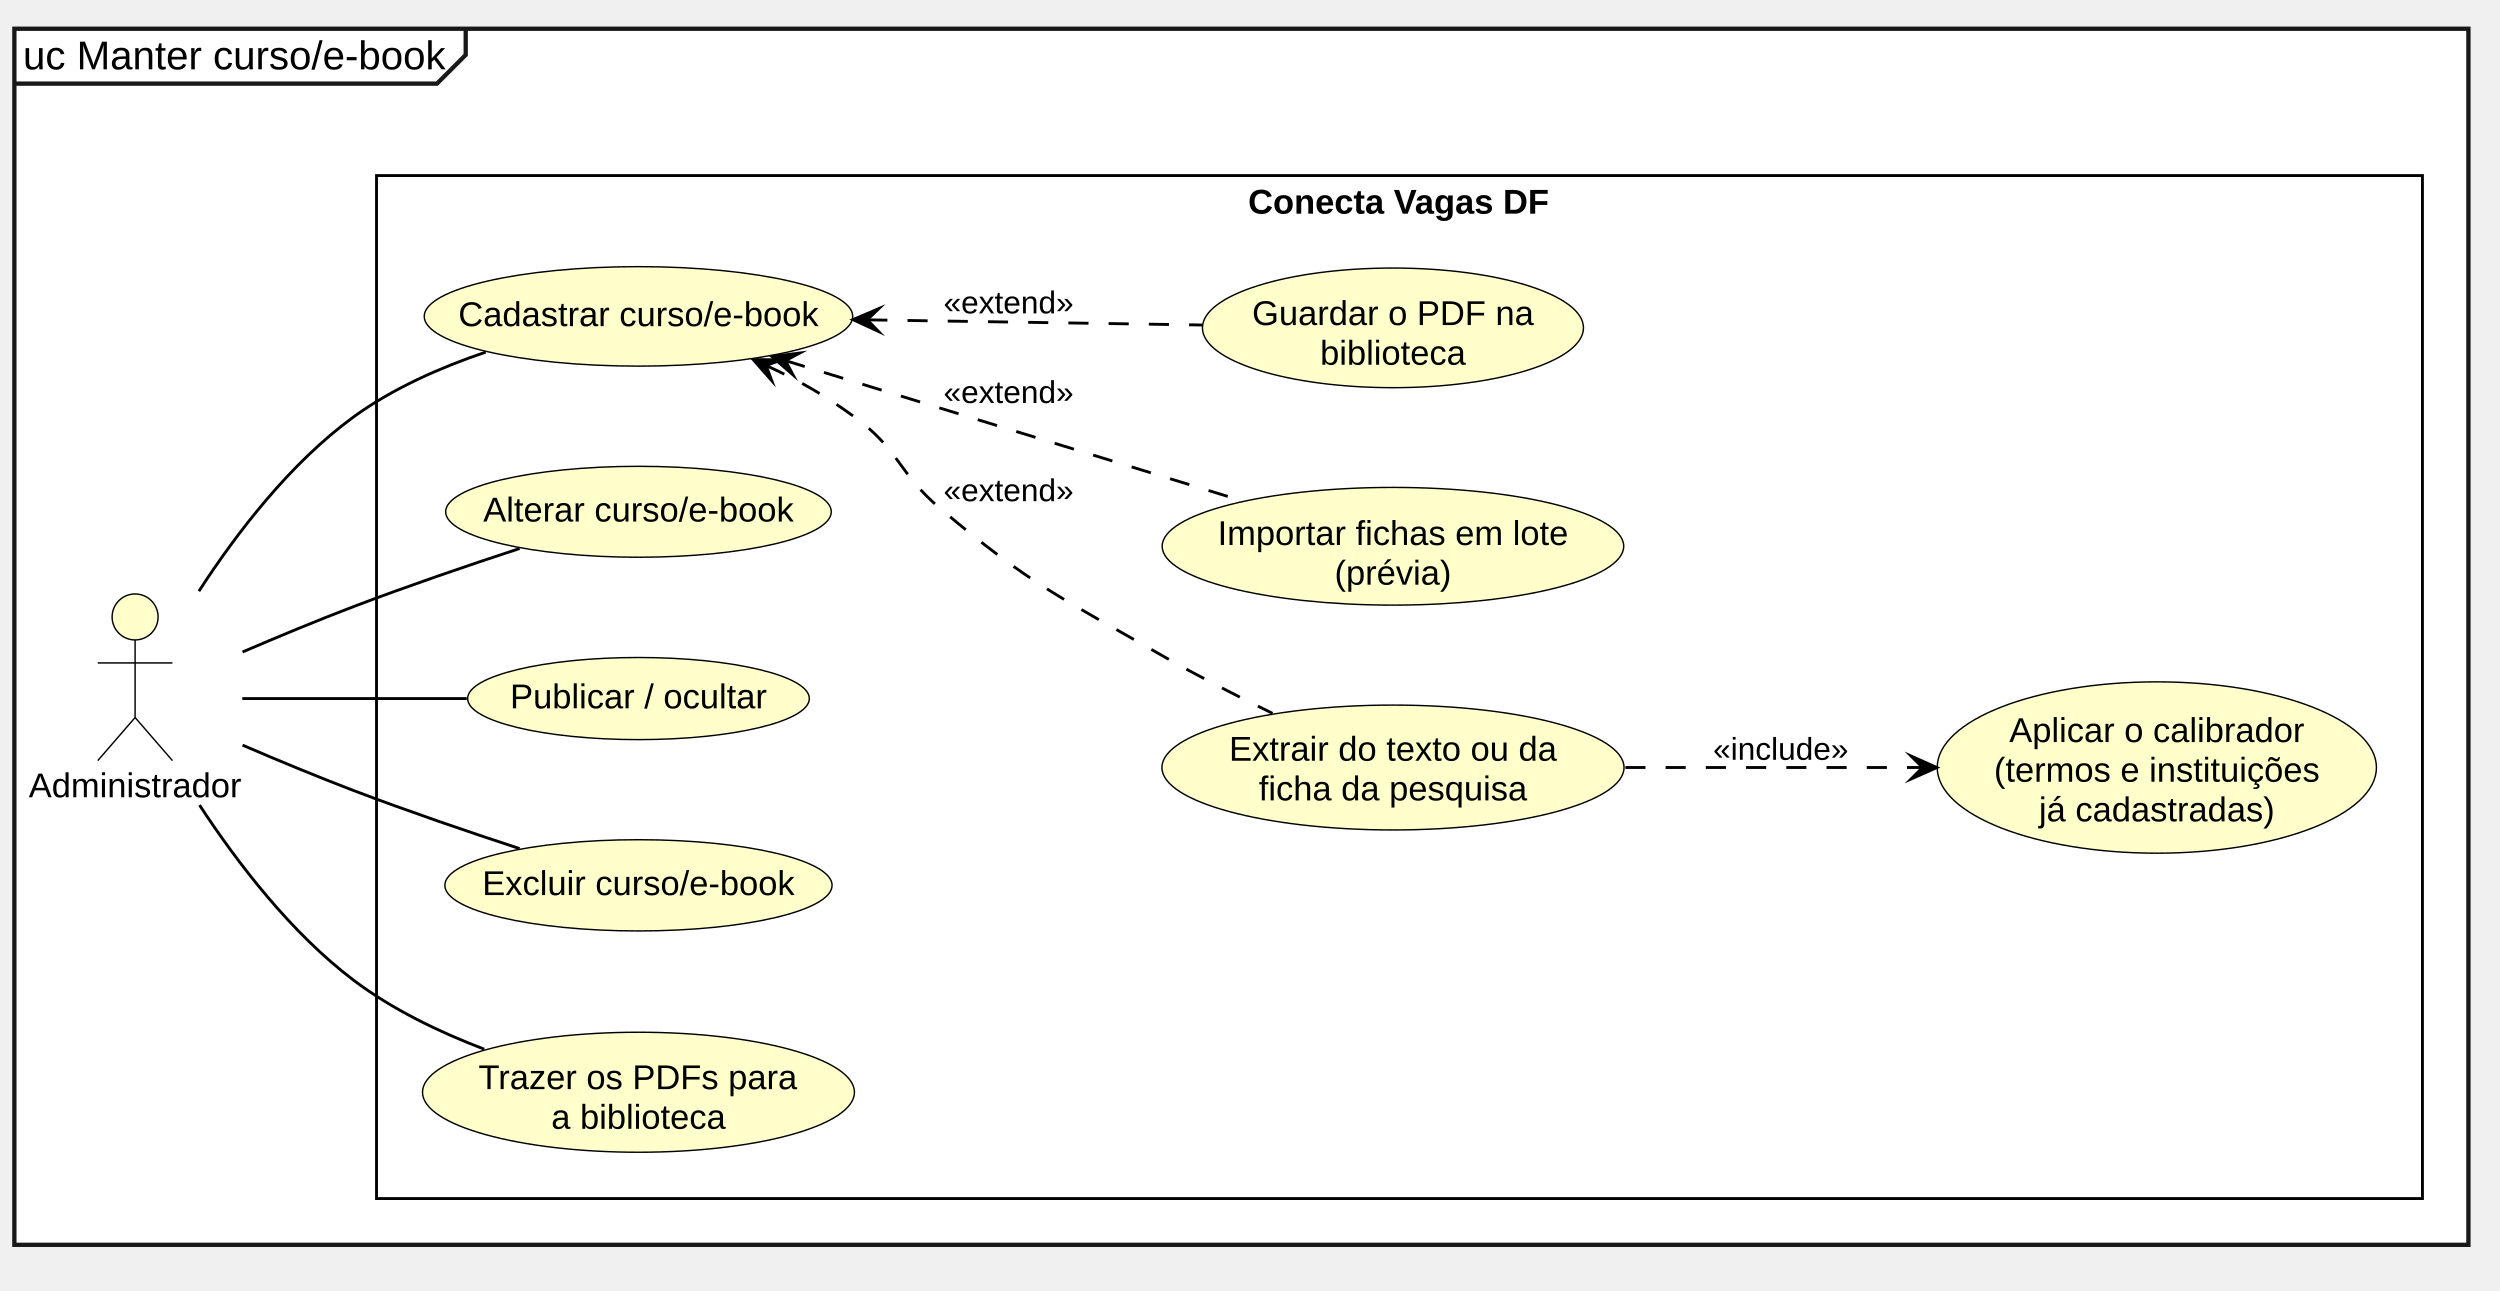
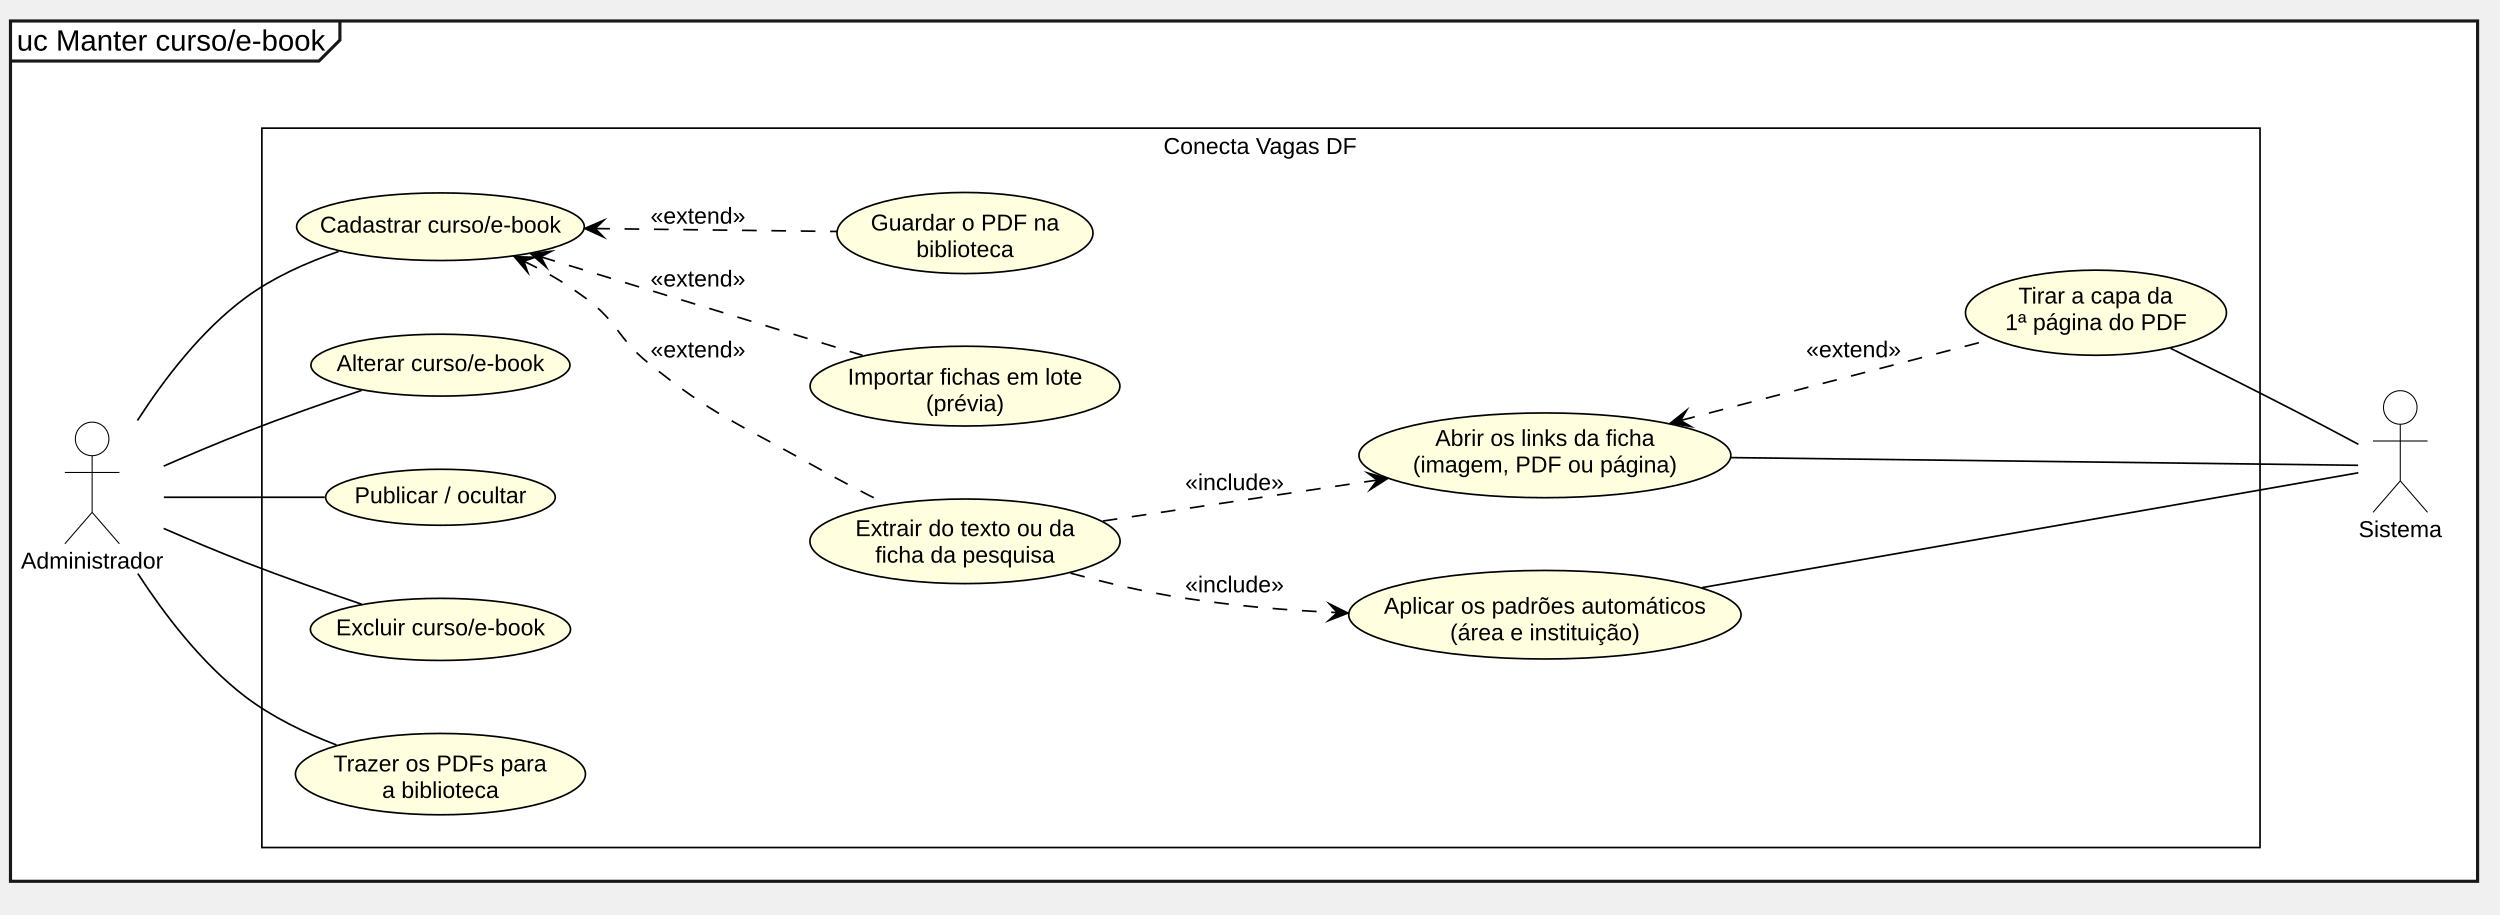
- <svg xmlns="http://www.w3.org/2000/svg" version="1.1" data-diagram-type="DESCRIPTION" style="width:870px;height:449px;background:#FFFFFF;" width="870px" height="449px" viewBox="0 0 870 449" zoomAndPan="magnify" preserveAspectRatio="none" contentStyleType="text/css">
+ <svg xmlns="http://www.w3.org/2000/svg" version="1.1" data-diagram-type="DESCRIPTION" style="width:1192px;height:436px;background:#FFFFFF;" width="1192px" height="436px" viewBox="0 0 1192 436" zoomAndPan="magnify" preserveAspectRatio="none" contentStyleType="text/css">
  <defs />
  <g font-family="sans-serif" lengthAdjust="spacing">
-     <rect x="5" y="10" width="854.01" height="423.197" fill="#FFF" style="stroke:#181818;stroke-width:1.5;" />
+     <rect x="5" y="10" width="1176.315" height="410.197" fill="#FFF" style="stroke:#181818;stroke-width:1.5;" />
    <path d="M162.068,10 L162.068,19.099 L152.068,29.099 L5,29.099" style="stroke:#181818;stroke-width:1.5;" fill="none" />
    <text x="8" y="24.132" fill="#000" font-size="14" textLength="147.068" font-family="Arial">uc Manter curso/e-book</text>
    <g class="cluster" data-qualified-name="Conecta Vagas DF" id="ent0002" data-source-line="5">
-       <rect x="131.03" y="61.099" width="711.98" height="356" fill="#FFF" style="stroke:#000;stroke-width:1;" />
-       <text x="434.338" y="74.354" fill="#000" font-size="12" textLength="105.363" font-weight="700" font-family="Arial">Conecta Vagas DF</text>
+       <rect x="124.86" y="61.099" width="952.72" height="343" fill="#FFF" style="stroke:#000;stroke-width:0.8;" />
+       <text x="554.752" y="73.417" fill="#000" font-size="11" textLength="92.936" font-family="Arial">Conecta Vagas DF</text>
    </g>
    <g class="entity" data-qualified-name="Conecta Vagas DF.C" id="ent0003" data-source-line="6">
-       <ellipse cx="222.189" cy="110.101" rx="74.559" ry="17.312" fill="#FFC" style="stroke:#000;stroke-width:0.5;" />
-       <text x="159.494" y="113.5" fill="#000" font-size="12" textLength="125.391" font-family="Arial">Cadastrar curso/e-book</text>
+       <ellipse cx="210.006" cy="108.098" rx="68.596" ry="16.119" fill="#FFFFE0" style="stroke:#000;stroke-width:0.8;" />
+       <text x="152.535" y="110.922" fill="#000" font-size="11" textLength="114.941" font-family="Arial">Cadastrar curso/e-book</text>
    </g>
    <g class="entity" data-qualified-name="Conecta Vagas DF.X" id="ent0004" data-source-line="7">
-       <ellipse cx="484.755" cy="267.097" rx="80.405" ry="21.728" fill="#FFC" style="stroke:#000;stroke-width:0.5;" />
-       <text x="427.723" y="264.733" fill="#000" font-size="12" textLength="114.064" font-family="Arial">Extrair do texto ou da</text>
-       <text x="438.056" y="278.532" fill="#000" font-size="12" textLength="93.398" font-family="Arial">ficha da pesquisa</text>
+       <ellipse cx="460.114" cy="258.096" rx="73.954" ry="20.167" fill="#FFFFE0" style="stroke:#000;stroke-width:0.8;" />
+       <text x="407.835" y="255.638" fill="#000" font-size="11" textLength="104.559" font-family="Arial">Extrair do texto ou da</text>
+       <text x="417.307" y="268.287" fill="#000" font-size="11" textLength="85.615" font-family="Arial">ficha da pesquisa</text>
    </g>
    <g class="entity" data-qualified-name="Conecta Vagas DF.L" id="ent0005" data-source-line="8">
-       <ellipse cx="484.747" cy="190.1" rx="80.307" ry="20.481" fill="#FFC" style="stroke:#000;stroke-width:0.5;" />
-       <text x="423.724" y="189.666" fill="#000" font-size="12" textLength="122.045" font-family="Arial">Importar fichas em lote</text>
-       <text x="464.409" y="203.465" fill="#000" font-size="12" textLength="40.676" font-family="Arial">(prévia)</text>
+       <ellipse cx="460.114" cy="184.103" rx="73.864" ry="19.024" fill="#FFFFE0" style="stroke:#000;stroke-width:0.8;" />
+       <text x="404.177" y="183.414" fill="#000" font-size="11" textLength="111.875" font-family="Arial">Importar fichas em lote</text>
+       <text x="441.471" y="196.063" fill="#000" font-size="11" textLength="37.286" font-family="Arial">(prévia)</text>
    </g>
    <g class="entity" data-qualified-name="Conecta Vagas DF.G" id="ent0006" data-source-line="9">
-       <ellipse cx="484.749" cy="114.096" rx="66.299" ry="20.817" fill="#FFC" style="stroke:#000;stroke-width:0.5;" />
-       <text x="435.726" y="113.123" fill="#000" font-size="12" textLength="98.045" font-family="Arial">Guardar o PDF na</text>
-       <text x="459.398" y="126.922" fill="#000" font-size="12" textLength="50.701" font-family="Arial">biblioteca</text>
+       <ellipse cx="460.114" cy="111.101" rx="61.024" ry="19.333" fill="#FFFFE0" style="stroke:#000;stroke-width:0.8;" />
+       <text x="415.177" y="109.918" fill="#000" font-size="11" textLength="89.875" font-family="Arial">Guardar o PDF na</text>
+       <text x="436.876" y="122.567" fill="#000" font-size="11" textLength="46.476" font-family="Arial">biblioteca</text>
    </g>
    <g class="entity" data-qualified-name="Conecta Vagas DF.U" id="ent0007" data-source-line="10">
-       <ellipse cx="222.188" cy="178.098" rx="67.098" ry="15.82" fill="#FFC" style="stroke:#000;stroke-width:0.5;" />
-       <text x="168.165" y="181.498" fill="#000" font-size="12" textLength="108.047" font-family="Arial">Alterar curso/e-book</text>
+       <ellipse cx="210.007" cy="174.1" rx="61.757" ry="14.751" fill="#FFFFE0" style="stroke:#000;stroke-width:0.8;" />
+       <text x="160.485" y="176.924" fill="#000" font-size="11" textLength="99.043" font-family="Arial">Alterar curso/e-book</text>
    </g>
    <g class="entity" data-qualified-name="Conecta Vagas DF.P" id="ent0008" data-source-line="11">
-       <ellipse cx="222.193" cy="243.099" rx="59.453" ry="14.291" fill="#FFC" style="stroke:#000;stroke-width:0.5;" />
-       <text x="177.506" y="246.499" fill="#000" font-size="12" textLength="89.373" font-family="Arial">Publicar / ocultar</text>
+       <ellipse cx="210.009" cy="237.098" rx="54.749" ry="13.35" fill="#FFFFE0" style="stroke:#000;stroke-width:0.8;" />
+       <text x="169.046" y="239.923" fill="#000" font-size="11" textLength="81.925" font-family="Arial">Publicar / ocultar</text>
    </g>
    <g class="entity" data-qualified-name="Conecta Vagas DF.E" id="ent0009" data-source-line="12">
-       <ellipse cx="222.187" cy="308.094" rx="67.377" ry="15.875" fill="#FFC" style="stroke:#000;stroke-width:0.5;" />
-       <text x="167.833" y="311.494" fill="#000" font-size="12" textLength="108.709" font-family="Arial">Excluir curso/e-book</text>
+       <ellipse cx="210.013" cy="300.101" rx="62.013" ry="14.803" fill="#FFFFE0" style="stroke:#000;stroke-width:0.8;" />
+       <text x="160.188" y="302.926" fill="#000" font-size="11" textLength="99.65" font-family="Arial">Excluir curso/e-book</text>
    </g>
    <g class="entity" data-qualified-name="Conecta Vagas DF.T" id="ent0010" data-source-line="13">
-       <ellipse cx="222.19" cy="380.101" rx="75.16" ry="20.882" fill="#FFC" style="stroke:#000;stroke-width:0.5;" />
-       <text x="166.508" y="379.026" fill="#000" font-size="12" textLength="111.363" font-family="Arial">Trazer os PDFs para</text>
-       <text x="191.836" y="392.824" fill="#000" font-size="12" textLength="60.709" font-family="Arial">a biblioteca</text>
+       <ellipse cx="210.007" cy="369.101" rx="69.147" ry="19.392" fill="#FFFFE0" style="stroke:#000;stroke-width:0.8;" />
+       <text x="158.965" y="367.823" fill="#000" font-size="11" textLength="102.083" font-family="Arial">Trazer os PDFs para</text>
+       <text x="182.182" y="380.472" fill="#000" font-size="11" textLength="55.65" font-family="Arial">a biblioteca</text>
    </g>
    <g class="entity" data-qualified-name="Conecta Vagas DF.CB" id="ent0011" data-source-line="14">
-       <ellipse cx="750.575" cy="267.099" rx="76.425" ry="29.81" fill="#FFC" style="stroke:#000;stroke-width:0.5;" />
-       <text x="699.218" y="258.237" fill="#000" font-size="12" textLength="102.715" font-family="Arial">Aplicar o calibrador</text>
-       <text x="693.889" y="272.036" fill="#000" font-size="12" textLength="113.373" font-family="Arial">(termos e instituições</text>
-       <text x="709.554" y="285.835" fill="#000" font-size="12" textLength="82.043" font-family="Arial">já cadastradas)</text>
+       <ellipse cx="736.603" cy="293.097" rx="93.543" ry="21.109" fill="#FFFFE0" style="stroke:#000;stroke-width:0.8;" />
+       <text x="659.869" y="292.634" fill="#000" font-size="11" textLength="153.468" font-family="Arial">Aplicar os padrões automáticos</text>
+       <text x="691.359" y="305.283" fill="#000" font-size="11" textLength="90.487" font-family="Arial">(área e instituição)</text>
+     </g>
+     <g class="entity" data-qualified-name="Conecta Vagas DF.AL" id="ent0012" data-source-line="15">
+       <ellipse cx="736.603" cy="217.096" rx="88.663" ry="20.207" fill="#FFFFE0" style="stroke:#000;stroke-width:0.8;" />
+       <text x="684.331" y="212.612" fill="#000" font-size="11" textLength="104.543" font-family="Arial">Abrir os links da ficha</text>
+       <text x="673.632" y="225.261" fill="#000" font-size="11" textLength="125.941" font-family="Arial">(imagem, PDF ou página)</text>
+     </g>
+     <g class="entity" data-qualified-name="Conecta Vagas DF.CP" id="ent0013" data-source-line="16">
+       <ellipse cx="999.357" cy="149.102" rx="62.217" ry="20.294" fill="#FFFFE0" style="stroke:#000;stroke-width:0.8;" />
+       <text x="962.367" y="144.747" fill="#000" font-size="11" textLength="73.981" font-family="Arial">Tirar a capa da</text>
+       <text x="956.045" y="157.396" fill="#000" font-size="11" textLength="86.625" font-family="Arial">1ª página do PDF</text>
    </g>
    <g class="entity" data-qualified-name="A" id="ent0001" data-source-line="4">
-       <ellipse cx="47.014" cy="214.699" rx="8" ry="8" fill="#FFC" style="stroke:#000;stroke-width:0.5;" />
-       <path d="M47.014,222.699 L47.014,249.699 M34.014,230.699 L60.014,230.699 M47.014,249.699 L34.014,264.699 M47.014,249.699 L60.014,264.699" style="stroke:#000;stroke-width:0.5;" fill="none" />
-       <text x="10" y="277.454" fill="#000" font-size="12" textLength="74.027" font-family="Arial">Administrador</text>
+       <ellipse cx="43.929" cy="209.279" rx="8" ry="8" fill="#FFF" style="stroke:#000;stroke-width:0.5;" />
+       <path d="M43.929,217.279 L43.929,244.279 M30.929,225.279 L56.929,225.279 M43.929,244.279 L30.929,259.279 M43.929,244.279 L56.929,259.279" style="stroke:#000;stroke-width:0.5;" fill="none" />
+       <text x="10" y="271.097" fill="#000" font-size="11" textLength="67.858" font-family="Arial">Administrador</text>
    </g>
-     <g class="link" data-entity-1="ent0001" data-entity-2="ent0003" id="lnk12" data-source-line="16" data-link-type="association">
-       <path d="M69.21,205.739 C82.41,185.379 101.04,161.129 123.03,145.099 C136.62,135.189 153.3,127.859 169.01,122.539" style="stroke:#000;stroke-width:1;" fill="none" id="A-C" />
+     <g class="entity" data-qualified-name="SI" id="ent0025" data-source-line="29">
+       <ellipse cx="1144.448" cy="194.279" rx="8" ry="8" fill="#FFF" style="stroke:#000;stroke-width:0.5;" />
+       <path d="M1144.448,202.279 L1144.448,229.279 M1131.448,210.279 L1157.448,210.279 M1144.448,229.279 L1131.448,244.279 M1144.448,229.279 L1157.448,244.279" style="stroke:#000;stroke-width:0.5;" fill="none" />
+       <text x="1124.58" y="256.097" fill="#000" font-size="11" textLength="39.735" font-family="Arial">Sistema</text>
    </g>
-     <g class="link" data-entity-1="ent0001" data-entity-2="ent0007" id="lnk13" data-source-line="17" data-link-type="association">
-       <path d="M84.41,226.889 C96.6,221.649 110.32,215.939 123.03,211.099 C141.85,203.939 162.99,196.719 180.82,190.879" style="stroke:#000;stroke-width:1;" fill="none" id="A-U" />
+     <g class="link" data-entity-1="ent0001" data-entity-2="ent0003" id="lnk14" data-source-line="18" data-link-type="association">
+       <path d="M65.54,200.499 C78.17,180.879 95.92,157.629 116.86,142.099 C130.01,132.349 146.25,125.129 161.42,119.919" style="stroke:#000;stroke-width:0.8;" fill="none" id="A-C" />
    </g>
-     <g class="link" data-entity-1="ent0001" data-entity-2="ent0008" id="lnk14" data-source-line="18" data-link-type="association">
-       <path d="M84.32,243.099 C106.93,243.099 136.54,243.099 162.44,243.099" style="stroke:#000;stroke-width:1;" fill="none" id="A-P" />
+     <g class="link" data-entity-1="ent0001" data-entity-2="ent0007" id="lnk15" data-source-line="19" data-link-type="association">
+       <path d="M78.03,222.239 C90.16,216.949 104.06,211.069 116.86,206.099 C135.01,199.049 155.45,191.869 172.46,186.109" style="stroke:#000;stroke-width:0.8;" fill="none" id="A-U" />
    </g>
-     <g class="link" data-entity-1="ent0001" data-entity-2="ent0009" id="lnk15" data-source-line="19" data-link-type="association">
-       <path d="M84.41,259.309 C96.6,264.549 110.32,270.259 123.03,275.099 C141.85,282.259 162.99,289.479 180.82,295.319" style="stroke:#000;stroke-width:1;" fill="none" id="A-E" />
+     <g class="link" data-entity-1="ent0001" data-entity-2="ent0008" id="lnk16" data-source-line="20" data-link-type="association">
+       <path d="M78.13,237.099 C100.14,237.099 129.51,237.099 154.86,237.099" style="stroke:#000;stroke-width:0.8;" fill="none" id="A-P" />
    </g>
-     <g class="link" data-entity-1="ent0001" data-entity-2="ent0010" id="lnk16" data-source-line="20" data-link-type="association">
-       <path d="M69.43,280.169 C82.7,300.429 101.33,324.679 123.03,341.099 C136.48,351.279 152.94,359.179 168.51,365.119" style="stroke:#000;stroke-width:1;" fill="none" id="A-T" />
+     <g class="link" data-entity-1="ent0001" data-entity-2="ent0009" id="lnk17" data-source-line="21" data-link-type="association">
+       <path d="M78.03,251.959 C90.16,257.249 104.06,263.129 116.86,268.099 C135.01,275.149 155.45,282.329 172.46,288.089" style="stroke:#000;stroke-width:0.8;" fill="none" id="A-E" />
    </g>
-     <g class="link" data-entity-1="ent0003" data-entity-2="ent0004" id="lnk17" data-source-line="21" data-link-type="dependency">
-       <path d="M266.624,127.205 C278.474,132.645 286.64,137.309 297.35,145.099 C313.11,156.569 312.45,164.519 327.35,177.099 C358.71,203.589 368.74,207.679 404.35,228.099 C416.6,235.129 430.31,242.139 442.83,248.249" style="stroke:#000;stroke-width:1;stroke-dasharray:7,7;" fill="none" id="C-backto-X" />
-       <polygon points="262.08,125.119,268.59,132.509,266.624,127.205,271.928,125.238,262.08,125.119" fill="#000" style="stroke:#000;stroke-width:1;stroke-linejoin:miter;stroke-miterlimit:10;" />
-       <text x="328.35" y="174.417" fill="#000" font-size="11" textLength="45.262" font-family="Arial">«extend»</text>
+     <g class="link" data-entity-1="ent0001" data-entity-2="ent0010" id="lnk18" data-source-line="22" data-link-type="association">
+       <path d="M65.71,273.469 C78.4,293.019 96.14,316.279 116.86,332.099 C129.74,341.939 145.58,349.539 160.48,355.219" style="stroke:#000;stroke-width:0.8;" fill="none" id="A-T" />
    </g>
-     <g class="link" data-entity-1="ent0003" data-entity-2="ent0005" id="lnk18" data-source-line="22" data-link-type="dependency">
-       <path d="M273.35,125.497 C318.99,139.517 384.47,159.619 432.19,174.269" style="stroke:#000;stroke-width:1;stroke-dasharray:7,7;" fill="none" id="C-backto-L" />
-       <polygon points="268.57,124.029,275.999,130.495,273.35,125.497,278.348,122.848,268.57,124.029" fill="#000" style="stroke:#000;stroke-width:1;stroke-linejoin:miter;stroke-miterlimit:10;" />
-       <text x="328.35" y="140.247" fill="#000" font-size="11" textLength="45.262" font-family="Arial">«extend»</text>
+     <g class="link" data-entity-1="ent0003" data-entity-2="ent0004" id="lnk19" data-source-line="23" data-link-type="dependency">
+       <path d="M249.747,124.544 C261.027,129.964 268.81,134.519 279.15,142.099 C294.62,153.429 294.24,161.049 309.15,173.099 C340.52,198.449 351.02,201.289 386.15,221.099 C397.78,227.659 410.71,234.389 422.41,240.279" style="stroke:#000;stroke-width:0.8;stroke-dasharray:7,7;" fill="none" id="C-backto-X" />
+       <polygon points="245.24,122.379,251.62,129.882,249.747,124.544,255.085,122.671,245.24,122.379" fill="#000" style="stroke:#000;stroke-width:0.8;stroke-linejoin:miter;stroke-miterlimit:10;" />
+       <text x="310.15" y="170.417" fill="#000" font-size="11" textLength="45.262" font-family="Arial">«extend»</text>
    </g>
-     <g class="link" data-entity-1="ent0003" data-entity-2="ent0006" id="lnk19" data-source-line="23" data-link-type="dependency">
-       <path d="M301.809,111.306 C340.039,111.896 381.34,112.529 418.3,113.099" style="stroke:#000;stroke-width:1;stroke-dasharray:7,7;" fill="none" id="C-backto-G" />
-       <polygon points="296.81,111.229,305.747,115.367,301.809,111.306,305.871,107.368,296.81,111.229" fill="#000" style="stroke:#000;stroke-width:1;stroke-linejoin:miter;stroke-miterlimit:10;" />
-       <text x="328.35" y="109.057" fill="#000" font-size="11" textLength="45.262" font-family="Arial">«extend»</text>
+     <g class="link" data-entity-1="ent0003" data-entity-2="ent0005" id="lnk20" data-source-line="24" data-link-type="dependency">
+       <path d="M257.871,122.453 C301.701,135.883 365.45,155.409 411.29,169.449" style="stroke:#000;stroke-width:0.8;stroke-dasharray:7,7;" fill="none" id="C-backto-L" />
+       <polygon points="253.09,120.989,260.523,127.45,257.871,122.453,262.867,119.801,253.09,120.989" fill="#000" style="stroke:#000;stroke-width:0.8;stroke-linejoin:miter;stroke-miterlimit:10;" />
+       <text x="310.15" y="136.607" fill="#000" font-size="11" textLength="45.262" font-family="Arial">«extend»</text>
    </g>
-     <g class="link" data-entity-1="ent0004" data-entity-2="ent0011" id="lnk20" data-source-line="24" data-link-type="dependency">
-       <path d="M565.63,267.099 C600.05,267.099 635.11,267.099 669.04,267.099" style="stroke:#000;stroke-width:1;stroke-dasharray:7,7;" fill="none" id="X-to-CB" />
-       <polygon points="674.04,267.099,665.04,263.099,669.04,267.099,665.04,271.099,674.04,267.099" fill="#000" style="stroke:#000;stroke-width:1;stroke-linejoin:miter;stroke-miterlimit:10;" />
-       <text x="596.16" y="264.417" fill="#000" font-size="11" textLength="47.094" font-family="Arial">«include»</text>
+     <g class="link" data-entity-1="ent0003" data-entity-2="ent0006" id="lnk21" data-source-line="25" data-link-type="dependency">
+       <path d="M283.8,108.978 C321.39,109.428 362.72,109.929 399.01,110.369" style="stroke:#000;stroke-width:0.8;stroke-dasharray:7,7;" fill="none" id="C-backto-G" />
+       <polygon points="278.8,108.919,287.751,113.026,283.8,108.978,287.847,105.027,278.8,108.919" fill="#000" style="stroke:#000;stroke-width:0.8;stroke-linejoin:miter;stroke-miterlimit:10;" />
+       <text x="310.15" y="106.647" fill="#000" font-size="11" textLength="45.262" font-family="Arial">«extend»</text>
+     </g>
+     <g class="link" data-entity-1="ent0004" data-entity-2="ent0011" id="lnk22" data-source-line="26" data-link-type="dependency">
+       <path d="M510.41,273.279 C527.27,277.859 546.34,282.389 564.06,285.099 C589.41,288.969 612.085,290.908 637.665,292.088" style="stroke:#000;stroke-width:0.8;stroke-dasharray:7,7;" fill="none" id="X-to-CB" />
+       <polygon points="642.66,292.319,633.854,287.908,637.665,292.088,633.485,295.9,642.66,292.319" fill="#000" style="stroke:#000;stroke-width:0.8;stroke-linejoin:miter;stroke-miterlimit:10;" />
+       <text x="565.06" y="282.417" fill="#000" font-size="11" textLength="47.094" font-family="Arial">«include»</text>
+     </g>
+     <g class="link" data-entity-1="ent0004" data-entity-2="ent0012" id="lnk23" data-source-line="27" data-link-type="dependency">
+       <path d="M525.81,248.439 C566.55,242.349 614.305,235.217 656.685,228.887" style="stroke:#000;stroke-width:0.8;stroke-dasharray:7,7;" fill="none" id="X-to-AL" />
+       <polygon points="661.63,228.149,652.138,225.522,656.685,228.887,653.32,233.434,661.63,228.149" fill="#000" style="stroke:#000;stroke-width:0.8;stroke-linejoin:miter;stroke-miterlimit:10;" />
+       <text x="565.06" y="233.687" fill="#000" font-size="11" textLength="47.094" font-family="Arial">«include»</text>
+     </g>
+     <g class="link" data-entity-1="ent0012" data-entity-2="ent0013" id="lnk24" data-source-line="28" data-link-type="dependency">
+       <path d="M801.288,200.487 C847.548,188.427 906.38,173.089 949.78,161.769" style="stroke:#000;stroke-width:0.8;stroke-dasharray:7,7;" fill="none" id="AL-backto-CP" />
+       <polygon points="796.45,201.749,806.168,203.349,801.288,200.487,804.15,195.608,796.45,201.749" fill="#000" style="stroke:#000;stroke-width:0.8;stroke-linejoin:miter;stroke-miterlimit:10;" />
+       <text x="861.15" y="170.357" fill="#000" font-size="11" textLength="45.262" font-family="Arial">«extend»</text>
+     </g>
+     <g class="link" data-entity-1="ent0012" data-entity-2="ent0025" id="lnk26" data-source-line="30" data-link-type="association">
+       <path d="M825.17,218.179 C922.1,219.369 1071.63,221.219 1124.3,221.859" style="stroke:#000;stroke-width:0.8;" fill="none" id="AL-SI" />
+     </g>
+     <g class="link" data-entity-1="ent0013" data-entity-2="ent0025" id="lnk27" data-source-line="31" data-link-type="association">
+       <path d="M1034.93,166.069 C1052.8,174.909 1074.92,185.969 1094.58,196.099 C1104.49,201.209 1115.45,207.019 1124.48,211.859" style="stroke:#000;stroke-width:0.8;" fill="none" id="CP-SI" />
+     </g>
+     <g class="link" data-entity-1="ent0011" data-entity-2="ent0025" id="lnk28" data-source-line="32" data-link-type="association">
+       <path d="M811.57,280.159 C907.6,263.359 1069.4,235.049 1124.45,225.419" style="stroke:#000;stroke-width:0.8;" fill="none" id="CB-SI" />
    </g>
  </g>
</svg>
